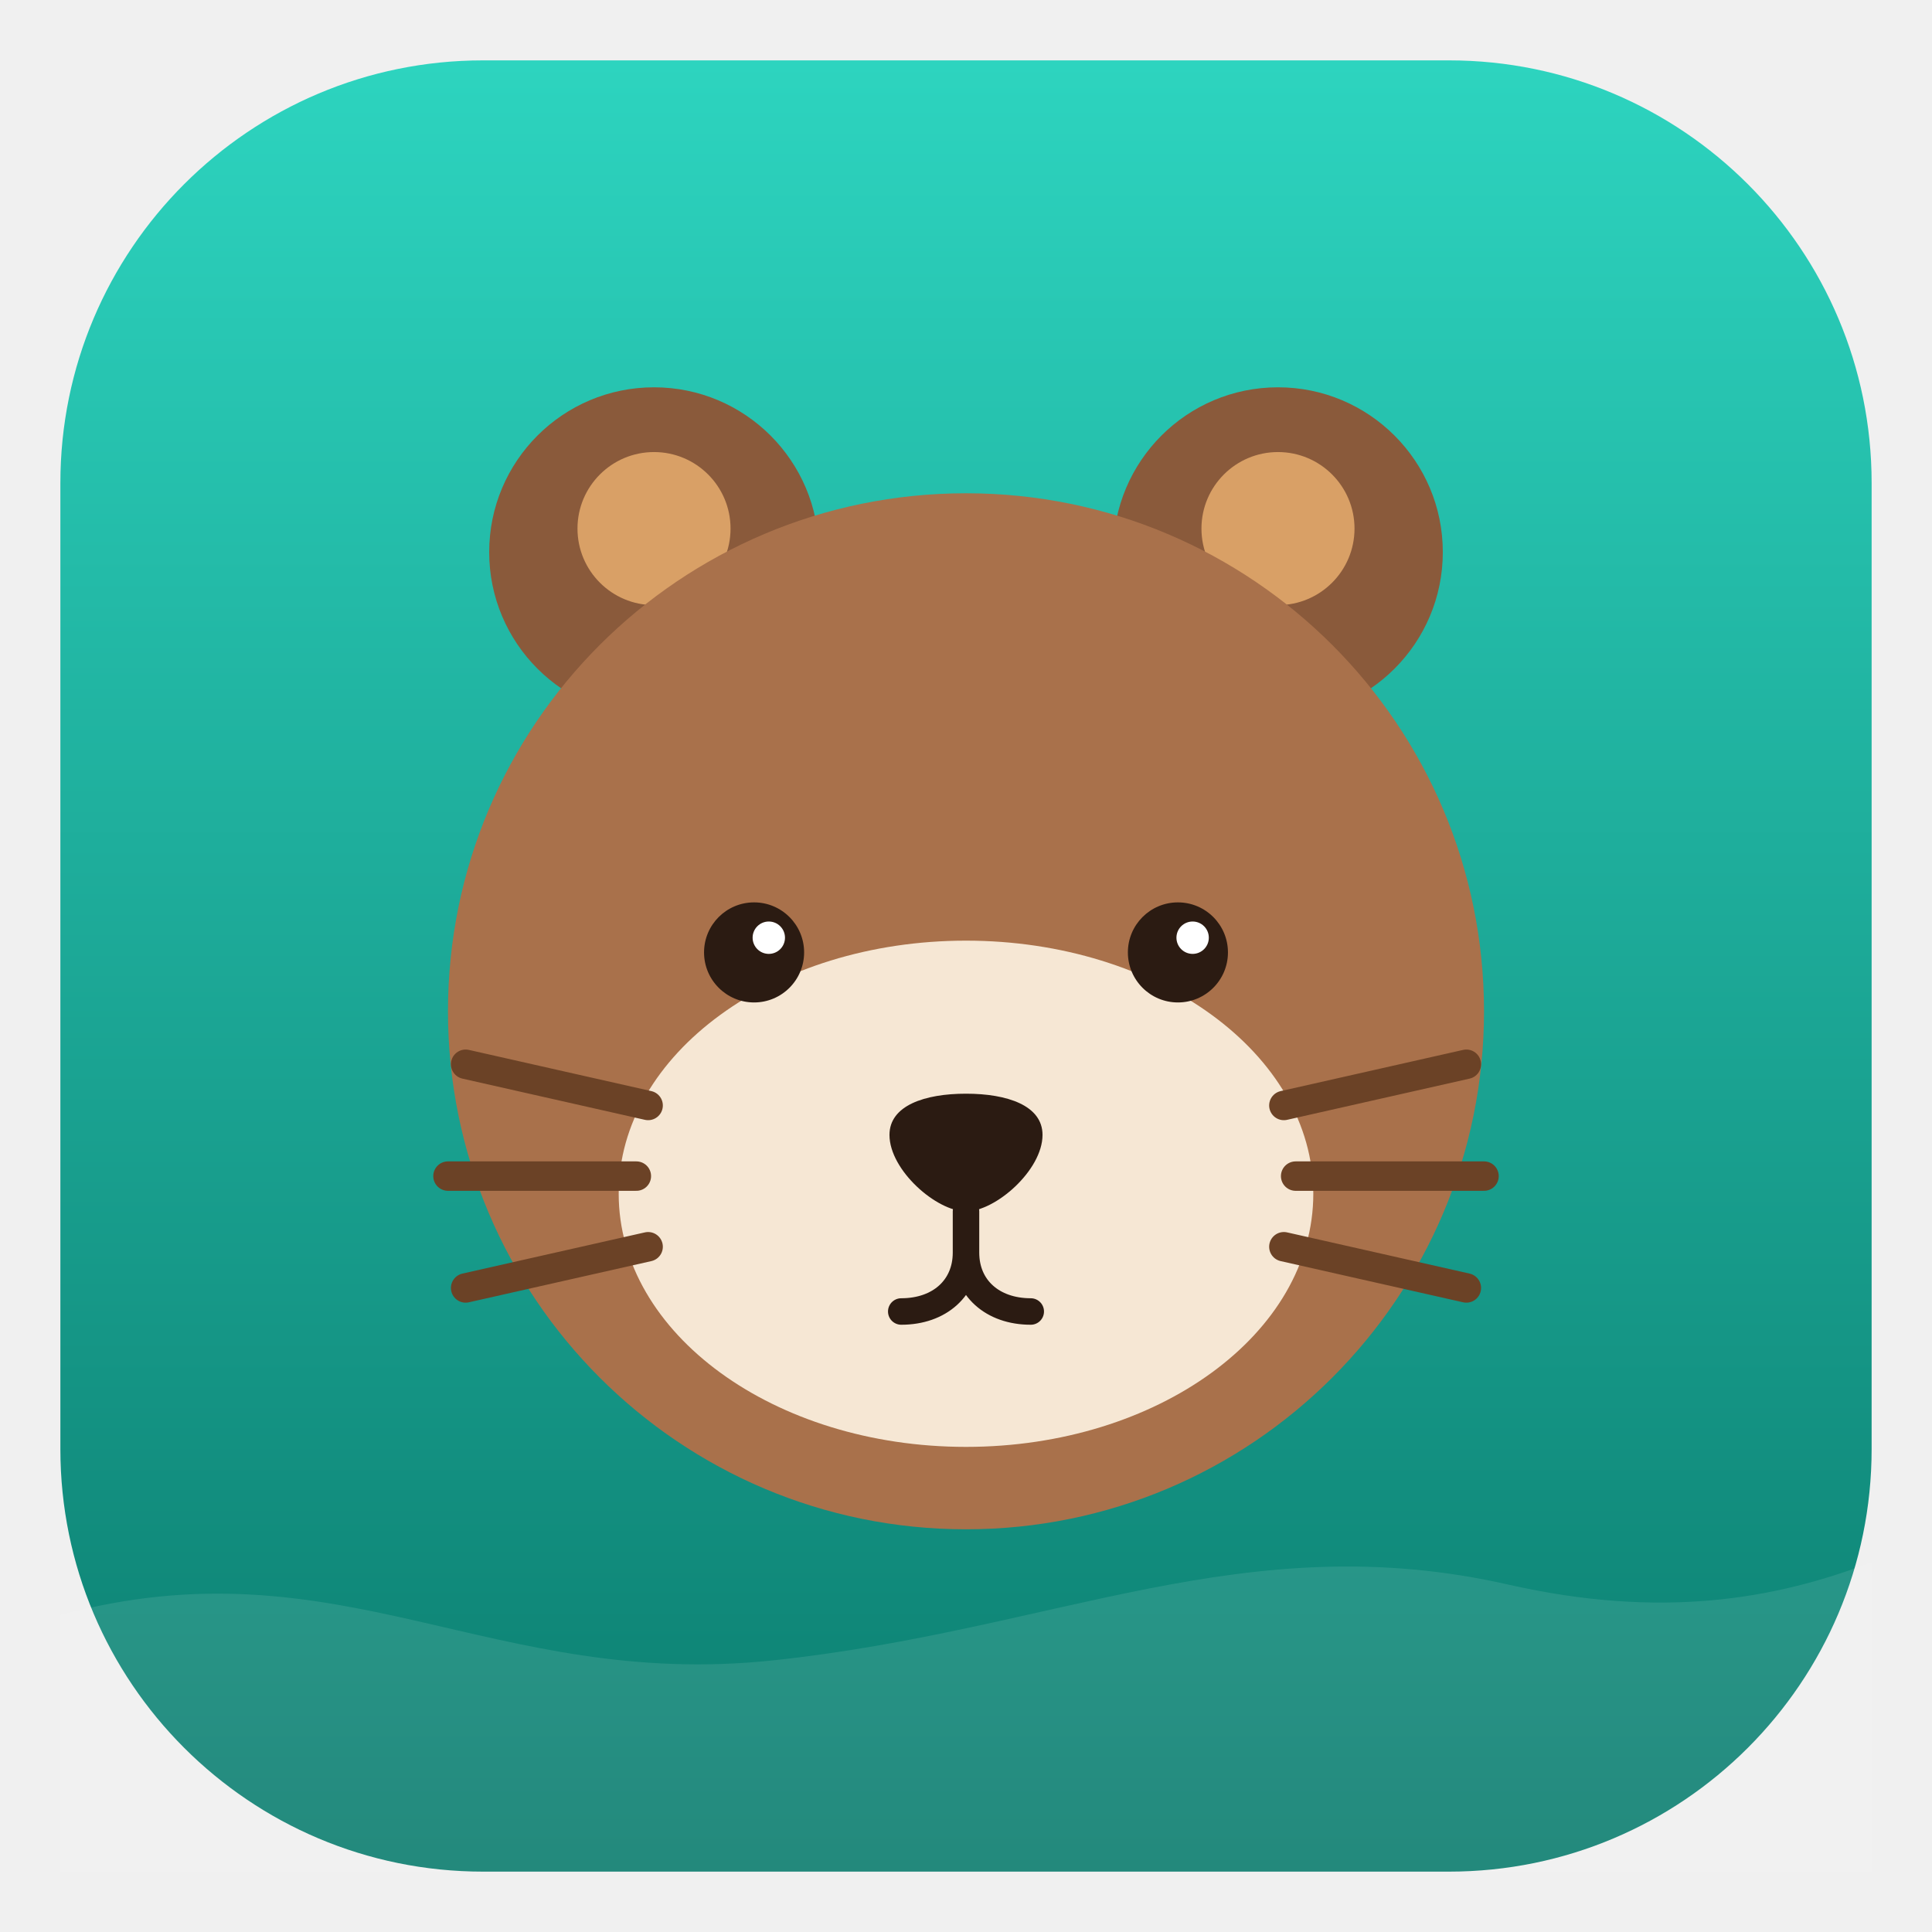
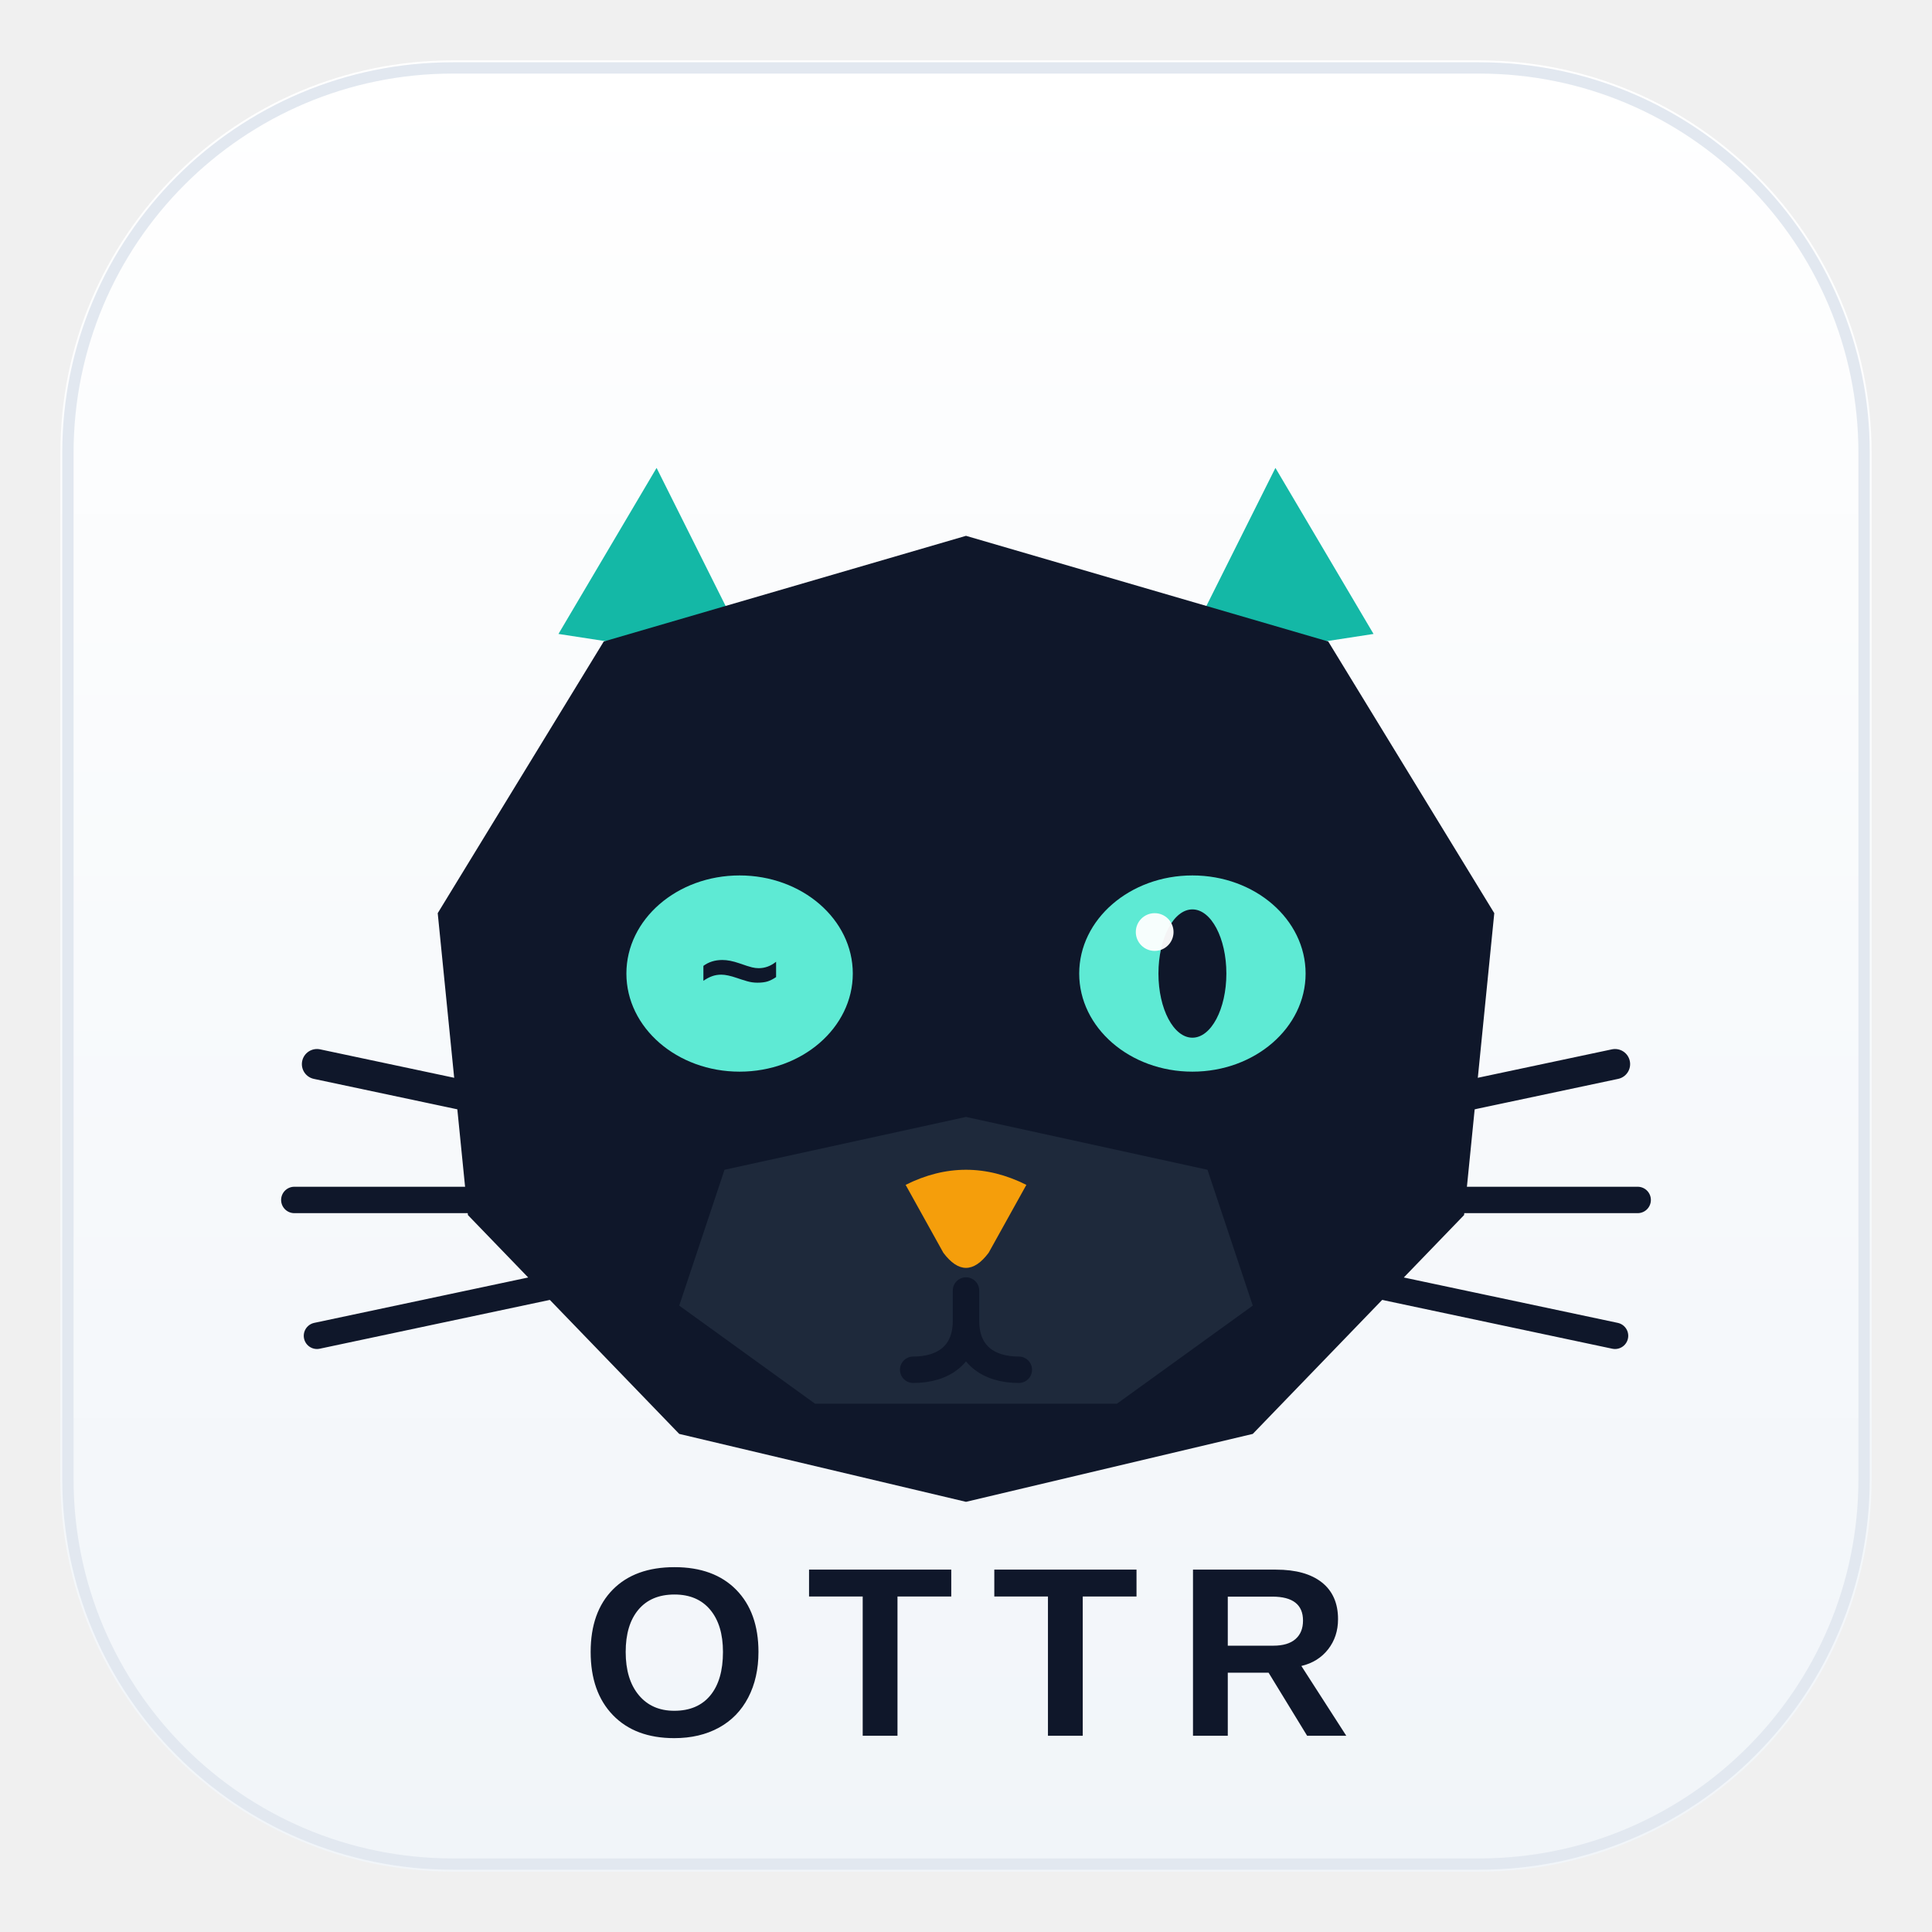
<svg xmlns="http://www.w3.org/2000/svg" width="512" height="512" viewBox="0 0 512 512" role="img" aria-label="Ottr app icon">
  <defs>
-     <linearGradient id="water" x1="0" y1="0" x2="0" y2="1">
-       <stop offset="0" stop-color="#2DD4BF" />
-       <stop offset="1" stop-color="#0B7C6E" />
+     <linearGradient id="sheen" x1="0" y1="0" x2="0" y2="1">
+       <stop offset="0" stop-color="#FFFFFF" />
+       <stop offset="1" stop-color="#F1F5F9" />
    </linearGradient>
  </defs>
-   <rect x="16" y="16" width="480" height="480" rx="112" fill="url(#water)" />
-   <path d="M16 428 C 90 408 130 448 205 440 C 280 432 330 404 400 420 C 440 429 470 424 496 414 L 496 496 L 16 496 Z" fill="#FFFFFF" opacity="0.10" />
-   <g transform="translate(256 268) scale(0.78) translate(-256 -268)">
-     <circle cx="150" cy="112" r="56" fill="#8A5A3B" />
-     <circle cx="362" cy="112" r="56" fill="#8A5A3B" />
-     <circle cx="150" cy="104" r="26" fill="#D9A066" />
-     <circle cx="362" cy="104" r="26" fill="#D9A066" />
-     <circle cx="256" cy="268" r="176" fill="#A9714B" />
-     <ellipse cx="256" cy="330" rx="118" ry="86" fill="#F6E7D4" />
-     <circle cx="184" cy="248" r="17" fill="#2B1B12" />
-     <circle cx="328" cy="248" r="17" fill="#2B1B12" />
-     <circle cx="189" cy="243" r="5.5" fill="#FFFFFF" />
-     <circle cx="333" cy="243" r="5.5" fill="#FFFFFF" />
-     <path d="M256 296 c14 0 26 4 26 14 0 12 -16 26 -26 26 -10 0 -26 -14 -26 -26 0 -10 12 -14 26 -14 Z" fill="#2B1B12" />
-     <path d="M256 336 v14 c0 12 -9 20 -22 20 M256 350 c0 12 9 20 22 20" fill="none" stroke="#2B1B12" stroke-width="9" stroke-linecap="round" />
-     <g stroke="#6B4226" stroke-width="10" stroke-linecap="round">
-       <path d="M148 300 L86 286" />
-       <path d="M144 324 L80 324" />
-       <path d="M148 348 L86 362" />
-       <path d="M364 300 L426 286" />
-       <path d="M368 324 L432 324" />
-       <path d="M364 348 L426 362" />
-     </g>
+   <rect x="16" y="16" width="480" height="480" rx="104" fill="url(#sheen)" />
+   <rect x="18" y="18" width="476" height="476" rx="102" fill="none" stroke="#E2E8F0" stroke-width="3" />
+   <polygon points="148,168 174,124 200,176" fill="#14B8A6" />
+   <polygon points="364,168 338,124 312,176" fill="#14B8A6" />
+   <polygon points="256,142 352,170 396,242 388,322 332,380 256,398 180,380 124,322 116,242 160,170" fill="#0F172A" />
+   <polygon points="256,296 320,310 332,346 296,372 216,372 180,346 192,310" fill="#1E293B" />
+   <ellipse cx="196" cy="258" rx="30" ry="26" fill="#5EEAD4" />
+   <text x="196" y="270" text-anchor="middle" font-family="'SF Pro Display','Helvetica Neue',Arial,sans-serif" font-size="38" font-weight="bold" fill="#0F172A">~</text>
+   <ellipse cx="316" cy="258" rx="30" ry="26" fill="#5EEAD4" />
+   <ellipse cx="316" cy="258" rx="9" ry="17" fill="#0F172A" />
+   <circle cx="306" cy="247" r="5" fill="#FFFFFF" opacity="0.95" />
+   <path d="M240,314 Q256,306 272,314 L262,332 Q256,340 250,332 Z" fill="#F59E0B" />
+   <path d="M256,342 v8 c0,9 -6,13 -14,13 M256,350 c0,9 6,13 14,13" fill="none" stroke="#0F172A" stroke-width="7" stroke-linecap="round" />
+   <g stroke="#0F172A" stroke-linecap="round" fill="none">
+     <path d="M150,296 L84,282" stroke-width="8" />
+     <path d="M146,318 L78,318" stroke-width="7" />
+     <path d="M150,340 L84,354" stroke-width="7" />
+     <path d="M362,296 L428,282" stroke-width="8" />
+     <path d="M366,318 L434,318" stroke-width="7" />
+     <path d="M362,340 L428,354" stroke-width="7" />
  </g>
+   <text x="256" y="460" text-anchor="middle" font-family="'SF Pro Display','Helvetica Neue',Arial,sans-serif" font-size="64" font-weight="900" letter-spacing="10" fill="#0F172A">OTTR</text>
</svg>
